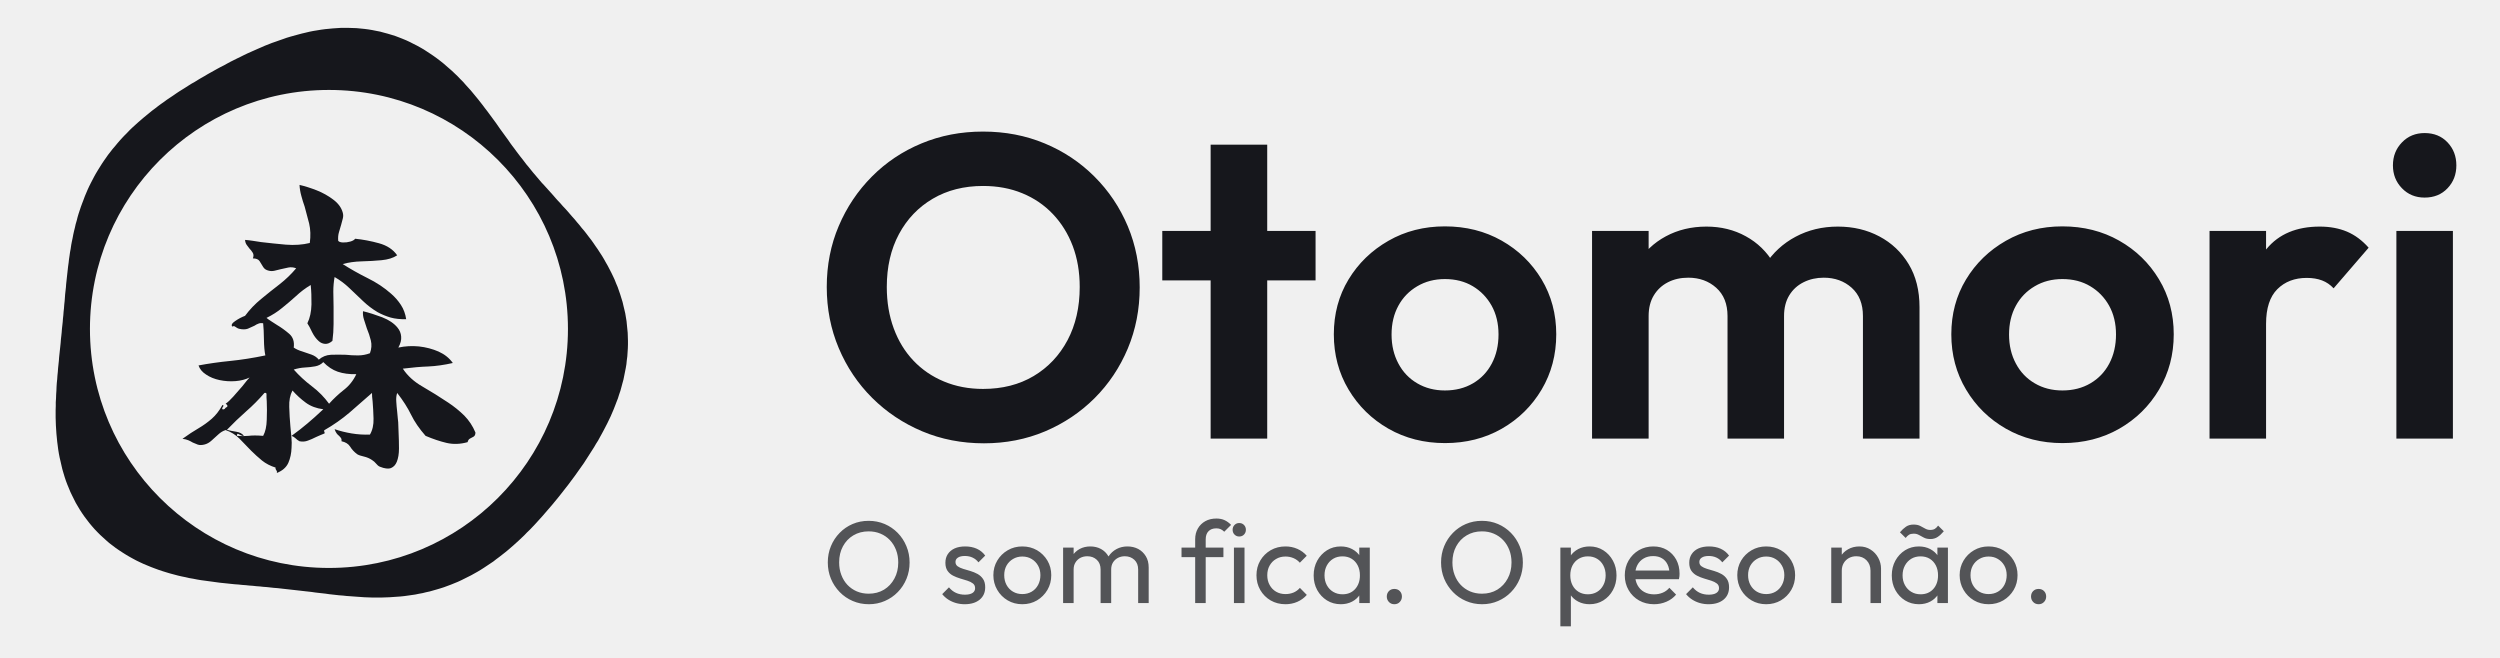
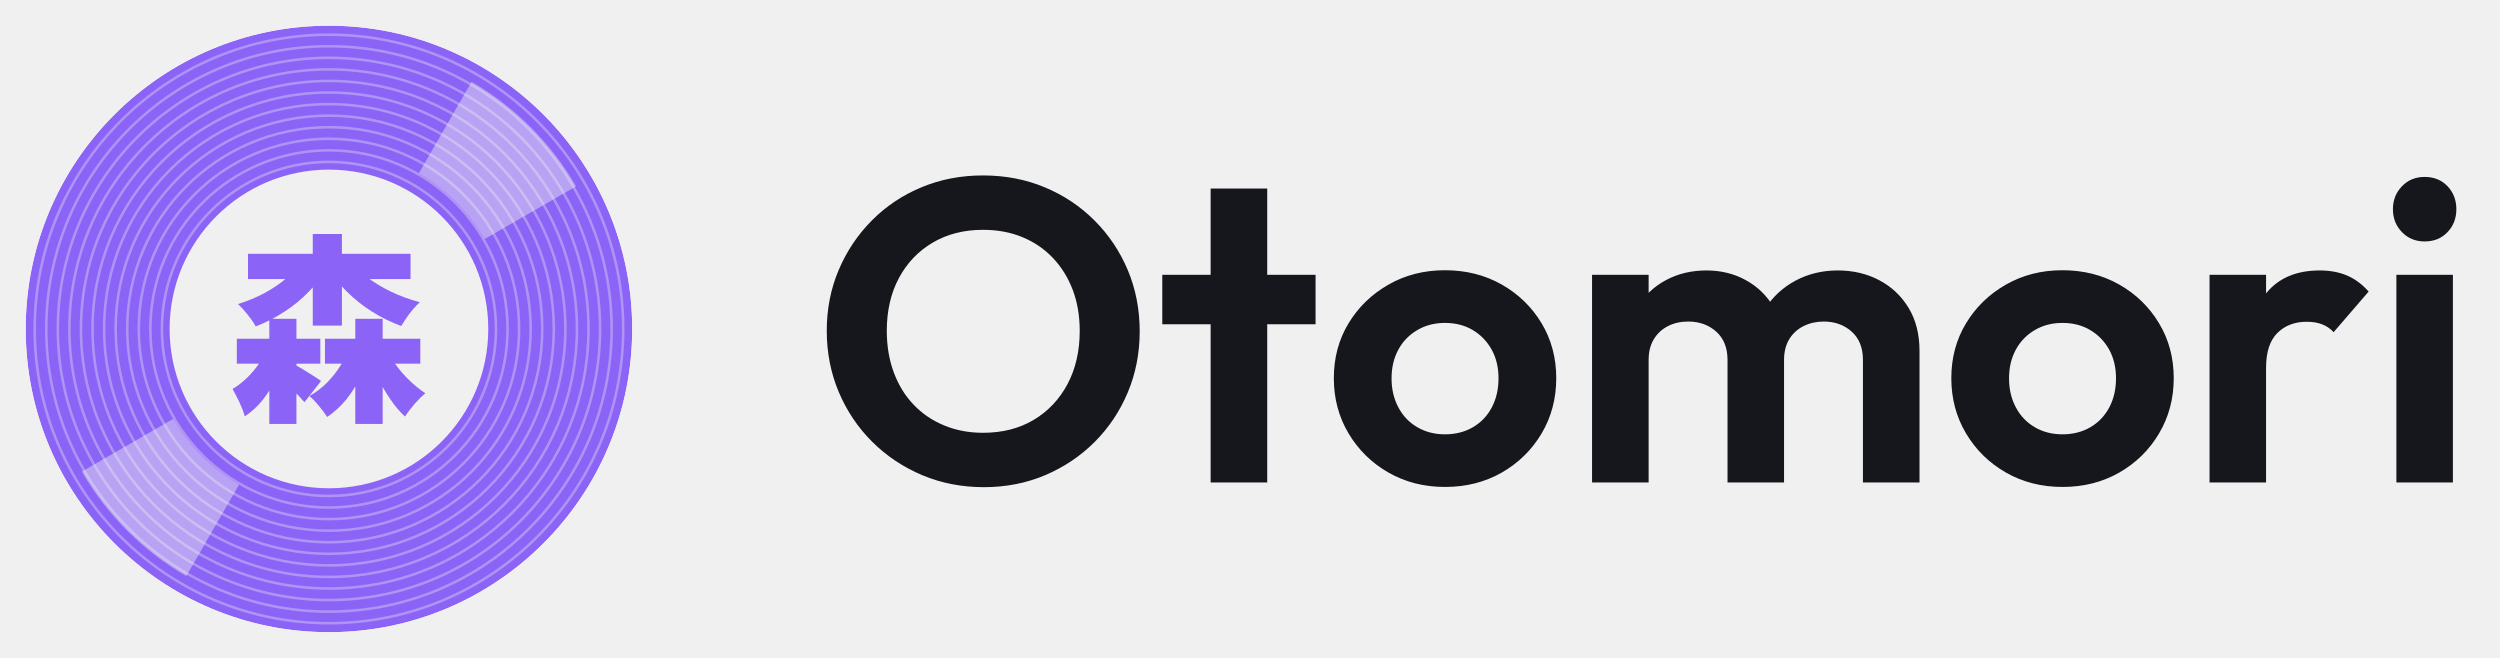
<svg xmlns="http://www.w3.org/2000/svg" viewBox="0 0 456 120" fill="#16171c">
-   <g transform="scale(0.234375)">
-     <path fill-rule="evenodd" d="M256.0 22.4 L259.1 22.1 L262.1 21.9 L265.2 21.7 L268.3 21.7 L271.4 21.7 L274.4 21.8 L277.5 21.9 L280.6 22.2 L283.6 22.5 L286.7 22.9 L289.7 23.4 L292.7 24.0 L295.8 24.6 L298.7 25.4 L301.7 26.2 L304.7 27.1 L307.6 28.0 L310.5 29.1 L313.3 30.2 L316.2 31.4 L319.0 32.7 L321.7 34.1 L324.5 35.5 L327.2 37.0 L329.8 38.5 L332.4 40.2 L335.0 41.9 L337.5 43.6 L340.0 45.4 L342.5 47.3 L344.9 49.2 L347.2 51.2 L349.5 53.2 L351.8 55.2 L354.0 57.3 L356.2 59.4 L358.3 61.6 L360.4 63.7 L362.4 66.0 L364.4 68.2 L366.4 70.4 L368.3 72.7 L370.2 75.0 L372.1 77.3 L373.9 79.6 L375.7 81.9 L377.4 84.2 L379.2 86.5 L380.9 88.8 L382.6 91.1 L384.2 93.3 L385.9 95.6 L387.5 97.9 L389.1 100.2 L390.7 102.4 L392.3 104.6 L393.9 106.8 L395.5 109.0 L397.0 111.2 L398.6 113.4 L400.2 115.5 L401.8 117.7 L403.4 119.8 L405.0 121.9 L406.6 123.9 L408.2 126.0 L409.8 128.1 L411.5 130.1 L413.1 132.1 L414.8 134.2 L416.5 136.2 L418.2 138.2 L419.9 140.2 L421.6 142.2 L423.4 144.1 L425.2 146.1 L427.0 148.1 L428.8 150.1 L430.6 152.1 L432.4 154.2 L434.2 156.2 L436.1 158.2 L437.9 160.3 L439.8 162.3 L441.7 164.4 L443.5 166.5 L445.4 168.7 L447.3 170.8 L449.1 173.0 L451.0 175.2 L452.8 177.5 L454.7 179.7 L456.5 182.0 L458.3 184.4 L460.1 186.7 L461.8 189.1 L463.5 191.6 L465.2 194.0 L466.8 196.5 L468.5 199.1 L470.0 201.6 L471.5 204.3 L473.0 206.9 L474.4 209.6 L475.8 212.3 L477.1 215.0 L478.4 217.8 L479.5 220.6 L480.7 223.4 L481.7 226.3 L482.7 229.2 L483.6 232.1 L484.5 235.0 L485.2 238.0 L485.9 240.9 L486.6 243.9 L487.1 246.9 L487.6 249.9 L487.9 253.0 L488.2 256.0 L488.5 259.0 L488.6 262.1 L488.7 265.1 L488.7 268.2 L488.6 271.2 L488.4 274.3 L488.2 277.3 L487.8 280.4 L487.5 283.4 L487.0 286.4 L486.4 289.4 L485.8 292.4 L485.2 295.4 L484.4 298.3 L483.6 301.3 L482.8 304.2 L481.8 307.1 L480.9 310.0 L479.8 312.8 L478.7 315.7 L477.6 318.5 L476.4 321.3 L475.2 324.1 L473.9 326.8 L472.6 329.5 L471.2 332.2 L469.8 334.9 L468.4 337.5 L466.9 340.2 L465.5 342.8 L463.9 345.3 L462.4 347.9 L460.8 350.4 L459.2 352.9 L457.6 355.4 L456.0 357.9 L454.4 360.4 L452.7 362.8 L451.0 365.2 L449.3 367.6 L447.6 370.0 L445.9 372.3 L444.1 374.7 L442.4 377.0 L440.6 379.3 L438.8 381.6 L437.0 383.9 L435.2 386.2 L433.4 388.4 L431.5 390.7 L429.7 392.9 L427.8 395.1 L425.9 397.3 L424.0 399.5 L422.1 401.7 L420.2 403.8 L418.2 406.0 L416.3 408.1 L414.3 410.2 L412.3 412.3 L410.2 414.3 L408.2 416.4 L406.1 418.4 L404.0 420.4 L401.9 422.3 L399.7 424.3 L397.5 426.2 L395.3 428.1 L393.1 429.9 L390.8 431.7 L388.5 433.5 L386.2 435.2 L383.9 437.0 L381.5 438.6 L379.1 440.2 L376.7 441.8 L374.2 443.4 L371.7 444.9 L369.2 446.3 L366.7 447.7 L364.1 449.0 L361.5 450.3 L358.9 451.6 L356.3 452.8 L353.6 453.9 L350.9 455.0 L348.2 456.0 L345.5 457.0 L342.7 457.9 L340.0 458.7 L337.2 459.5 L334.4 460.3 L331.6 460.9 L328.8 461.6 L326.0 462.1 L323.1 462.7 L320.3 463.1 L317.5 463.5 L314.6 463.9 L311.8 464.2 L308.9 464.4 L306.1 464.6 L303.2 464.8 L300.4 464.9 L297.6 465.0 L294.7 465.0 L291.9 465.0 L289.1 465.0 L286.3 464.9 L283.5 464.8 L280.7 464.6 L277.9 464.4 L275.1 464.2 L272.4 464.0 L269.6 463.8 L266.9 463.5 L264.1 463.3 L261.4 463.0 L258.7 462.7 L256.0 462.4 L253.3 462.0 L250.6 461.7 L247.9 461.4 L245.3 461.1 L242.6 460.7 L239.9 460.4 L237.2 460.1 L234.6 459.8 L231.9 459.5 L229.3 459.2 L226.6 458.9 L223.9 458.6 L221.2 458.3 L218.6 458.0 L215.9 457.7 L213.2 457.5 L210.5 457.2 L207.8 456.9 L205.0 456.7 L202.3 456.4 L199.5 456.2 L196.8 455.9 L194.0 455.7 L191.2 455.4 L188.4 455.2 L185.6 454.9 L182.7 454.7 L179.8 454.4 L177.0 454.1 L174.1 453.8 L171.2 453.5 L168.2 453.1 L165.3 452.7 L162.3 452.3 L159.4 451.9 L156.4 451.5 L153.4 451.0 L150.4 450.4 L147.4 449.9 L144.4 449.2 L141.4 448.6 L138.4 447.9 L135.4 447.1 L132.4 446.3 L129.4 445.4 L126.5 444.5 L123.5 443.5 L120.5 442.4 L117.6 441.3 L114.7 440.1 L111.8 438.9 L109.0 437.6 L106.1 436.2 L103.3 434.7 L100.6 433.2 L97.9 431.6 L95.2 429.9 L92.6 428.2 L90.0 426.4 L87.5 424.5 L85.0 422.6 L82.6 420.5 L80.3 418.4 L78.0 416.3 L75.8 414.1 L73.6 411.8 L71.5 409.4 L69.5 407.0 L67.6 404.5 L65.7 402.0 L63.9 399.4 L62.2 396.8 L60.6 394.1 L59.0 391.4 L57.6 388.6 L56.2 385.8 L54.8 382.9 L53.6 380.0 L52.4 377.1 L51.3 374.2 L50.3 371.2 L49.4 368.2 L48.5 365.1 L47.8 362.1 L47.1 359.0 L46.4 356.0 L45.8 352.9 L45.3 349.8 L44.9 346.7 L44.5 343.6 L44.2 340.5 L43.9 337.4 L43.7 334.3 L43.5 331.2 L43.4 328.2 L43.3 325.1 L43.3 322.0 L43.3 319.0 L43.4 316.0 L43.4 313.0 L43.6 310.0 L43.7 307.0 L43.9 304.0 L44.0 301.1 L44.2 298.1 L44.5 295.2 L44.7 292.3 L45.0 289.4 L45.2 286.6 L45.5 283.7 L45.8 280.9 L46.0 278.1 L46.3 275.3 L46.6 272.5 L46.9 269.7 L47.2 266.9 L47.4 264.2 L47.7 261.5 L48.0 258.7 L48.2 256.0 L48.5 253.3 L48.8 250.6 L49.0 247.9 L49.3 245.2 L49.5 242.5 L49.8 239.8 L50.0 237.1 L50.3 234.4 L50.5 231.7 L50.7 229.0 L51.0 226.3 L51.3 223.6 L51.5 220.9 L51.8 218.2 L52.1 215.4 L52.4 212.7 L52.7 210.0 L53.0 207.3 L53.4 204.5 L53.7 201.8 L54.1 199.1 L54.5 196.3 L55.0 193.6 L55.4 190.8 L55.9 188.1 L56.5 185.3 L57.0 182.6 L57.6 179.9 L58.3 177.1 L58.9 174.4 L59.7 171.7 L60.4 168.9 L61.2 166.2 L62.1 163.5 L63.0 160.8 L64.0 158.1 L65.0 155.5 L66.0 152.8 L67.1 150.2 L68.2 147.6 L69.4 145.0 L70.7 142.4 L72.0 139.9 L73.3 137.4 L74.7 134.9 L76.2 132.4 L77.7 130.0 L79.2 127.6 L80.8 125.2 L82.5 122.8 L84.1 120.5 L85.9 118.2 L87.6 116.0 L89.5 113.8 L91.3 111.6 L93.2 109.4 L95.1 107.3 L97.1 105.2 L99.1 103.2 L101.1 101.1 L103.2 99.1 L105.3 97.2 L107.4 95.3 L109.6 93.4 L111.8 91.5 L114.0 89.7 L116.2 87.9 L118.4 86.1 L120.7 84.4 L123.0 82.6 L125.3 80.9 L127.6 79.3 L129.9 77.6 L132.3 76.0 L134.7 74.4 L137.0 72.8 L139.4 71.2 L141.8 69.7 L144.2 68.2 L146.7 66.6 L149.1 65.1 L151.6 63.7 L154.0 62.2 L156.5 60.7 L159.0 59.3 L161.5 57.8 L164.0 56.4 L166.5 55.0 L169.0 53.6 L171.6 52.2 L174.2 50.9 L176.7 49.5 L179.3 48.1 L181.9 46.8 L184.5 45.5 L187.2 44.2 L189.8 42.9 L192.5 41.6 L195.2 40.4 L197.9 39.2 L200.6 38.0 L203.4 36.8 L206.1 35.6 L208.9 34.5 L211.7 33.4 L214.6 32.4 L217.4 31.4 L220.3 30.4 L223.1 29.4 L226.1 28.5 L229.0 27.7 L231.9 26.9 L234.9 26.1 L237.9 25.4 L240.8 24.7 L243.8 24.1 L246.9 23.6 L249.9 23.1 L252.9 22.7 L256.0 22.4 Z M442 256 A186 186 0 1 0 70 256 A186 186 0 1 0 442 256 Z" />
-     <path fill-rule="evenodd" d="M370.0 336.6Q370.0 338.9 368.6 339.8Q367.2 340.6 365.8 341.3Q364.4 342.0 363.9 344.1Q355.4 346.5 347.6 344.7Q339.9 342.9 331.2 339.2Q323.9 330.9 319.9 322.7Q315.9 314.5 309.1 305.8Q308.1 308.8 308.4 312.5Q308.6 316.1 309.1 320.4Q309.3 322.9 309.6 325.8Q310.0 328.6 310.0 331.4Q310.0 332.8 310.1 334.1Q310.2 335.4 310.2 336.8Q310.5 342.9 310.5 349.1Q310.5 355.2 308.8 359.4Q307.4 362.9 304.4 364.2Q301.3 365.5 295.6 363.2Q294.0 362.5 292.7 360.8Q291.4 359.2 289.5 358.0Q286.7 356.1 283.2 355.3Q279.6 354.5 278.0 353.5Q274.5 350.9 272.5 347.6Q270.5 344.4 265.8 343.4Q266.0 341.8 265.3 340.8Q264.6 339.9 263.9 339.2Q262.9 338.5 262.0 337.3Q261.1 336.1 260.4 334.0Q266.5 336.1 273.6 337.3Q280.8 338.5 287.9 338.2Q290.9 333.1 290.7 325.8Q290.5 318.5 290.0 312.6Q289.8 310.5 289.6 308.7Q289.5 306.9 289.5 305.8Q280.8 313.5 272.0 321.1Q263.2 328.6 252.6 334.7Q251.9 335.2 252.4 335.9Q252.8 336.8 252.6 337.3Q250.7 338.0 249.2 338.7Q247.6 339.4 246.0 340.1Q242.7 341.8 239.6 342.9Q236.6 344.1 233.1 343.4Q231.4 342.5 230.1 341.2Q228.8 339.9 226.9 339.2Q233.8 334.2 239.2 329.6Q244.6 325.1 251.6 318.5Q243.6 317.5 238.0 313.4Q232.4 309.3 227.6 303.9Q224.8 309.3 225.1 316.7Q225.3 324.1 226.0 331.9Q226.5 336.1 226.8 340.4Q227.2 344.6 226.9 348.4Q226.7 354.9 224.4 360.2Q222.0 365.5 215.4 368.1Q215.9 366.9 214.9 365.8Q214.2 364.8 214.5 363.9Q208.4 362.0 203.9 358.4Q199.4 354.7 195.4 350.7Q190.9 346.0 186.4 341.4Q181.8 336.8 175.6 334.7Q172.6 335.6 169.9 338.1Q167.2 340.6 164.6 342.9Q162.0 345.3 158.9 346.0Q155.9 346.7 153.9 346.0Q151.9 345.3 150.0 344.4Q148.4 343.4 146.5 342.6Q144.6 341.8 142.0 341.5Q148.8 336.6 154.5 333.3Q160.1 330.0 164.8 325.9Q169.5 321.8 173.1 315.2Q174.5 315.4 173.5 316.6Q172.6 317.8 173.1 318.5Q174.5 318.9 175.2 317.8Q175.9 316.8 176.6 316.8Q177.8 315.6 175.6 314.2Q178.2 312.4 181.5 308.7Q184.8 305.1 188.6 300.6Q190.0 298.7 192.1 296.2Q194.2 293.8 194.2 293.8Q189.5 296.1 183.3 296.6Q177.1 297.1 170.9 295.8Q164.8 294.5 160.4 291.5Q155.9 288.6 154.5 284.4Q166.2 282.2 179.2 280.9Q192.1 279.6 206.5 276.6Q205.5 271.9 205.4 264.1Q205.3 256.4 204.8 251.6Q202.9 251.2 201.3 251.8Q199.6 252.4 198.0 253.5Q195.6 254.7 192.9 255.8Q190.2 256.8 186.2 255.9Q185.1 255.6 184.5 255.2Q183.9 254.7 183.4 254.5Q182.0 253.3 180.8 254.2Q179.2 252.4 183.1 249.8Q186.9 247.2 190.7 245.8Q196.1 238.5 203.2 232.7Q210.2 226.9 217.5 221.3Q224.8 215.6 230.5 208.8Q227.4 207.6 224.4 208.2Q221.3 208.8 218.5 209.5Q215.9 210.2 213.6 210.7Q211.4 211.2 209.3 210.7Q206.0 210.0 204.7 207.6Q203.4 205.3 202.0 203.2Q200.6 201.1 196.8 201.1Q197.8 198.5 196.7 196.7Q195.6 194.9 194.2 193.5Q193.1 192.1 192.0 190.6Q190.9 189.1 190.7 186.7Q193.5 186.9 196.7 187.4Q199.9 187.9 203.2 188.4Q212.4 189.5 222.5 190.4Q232.6 191.2 241.1 189.1Q242.2 180.8 240.6 174.0Q238.9 167.2 237.1 160.8Q235.6 156.6 234.5 152.4Q233.3 148.1 233.1 143.9Q239.2 145.3 246.4 148.1Q253.5 150.9 259.3 155.3Q265.1 159.6 266.7 165.3Q267.4 167.6 266.8 170.0Q266.2 172.4 265.5 174.9Q264.6 177.8 263.8 180.7Q262.9 183.6 263.2 187.4Q264.1 188.6 266.9 188.7Q269.8 188.8 272.6 188.0Q275.4 187.2 276.4 185.8Q285.5 186.7 294.9 189.3Q304.4 191.9 309.1 198.7Q304.4 201.8 296.9 202.5Q289.5 203.2 281.5 203.4Q273.5 203.6 266.7 205.5Q275.6 211.2 286.0 216.4Q296.4 221.5 304.4 228.6Q308.8 232.4 312.0 237.3Q315.2 242.2 316.1 248.4Q309.3 248.6 303.9 247.1Q298.5 245.5 293.8 242.9Q287.6 239.2 282.4 234.2Q277.1 229.3 271.9 224.2Q266.7 219.2 260.4 215.6Q259.4 221.1 259.4 226.9Q259.4 232.8 259.6 238.9Q259.6 245.5 259.6 252.1Q259.6 258.7 258.7 265.3Q255.6 267.9 252.9 267.6Q250.2 267.4 248.1 265.5Q245.1 262.9 242.9 258.5Q240.8 254.0 239.2 251.6Q242.2 245.5 242.4 236.9Q242.5 228.4 241.8 221.8Q235.6 225.5 230.4 230.4Q225.1 235.2 219.6 239.6Q214.2 244.1 207.4 247.4Q209.1 248.8 211.2 250.1Q213.3 251.4 215.4 252.8Q220.6 255.9 225.1 259.8Q229.5 263.6 228.6 270.5Q231.4 272.4 235.2 273.5Q238.9 274.7 242.5 276.0Q246.0 277.3 248.1 279.9Q252.1 276.4 257.5 276.1Q262.9 275.9 269.1 276.1Q273.8 276.6 278.6 276.6Q283.4 276.6 287.9 274.9Q289.8 269.8 288.6 264.9Q287.4 260.1 285.5 255.6Q284.4 252.1 283.3 248.8Q282.2 245.5 282.5 242.2Q289.5 243.9 297.4 246.9Q305.3 250.0 309.3 254.9Q311.9 258.0 312.2 261.9Q312.6 265.8 310.0 270.5Q317.8 268.8 326.0 269.6Q334.2 270.5 341.3 273.6Q348.4 276.8 352.4 282.5Q342.2 284.8 333.4 285.2Q324.6 285.5 313.5 286.9Q318.9 295.2 328.9 300.9Q338.9 306.7 348.8 313.3Q355.6 317.8 361.3 323.4Q366.9 329.1 370.0 336.6ZM277.3 291.2Q269.1 291.4 262.9 289.3Q256.8 287.2 251.6 281.8Q249.1 284.4 245.3 285.1Q241.5 285.8 237.3 286.0Q233.1 286.2 228.6 287.6Q234.9 294.7 242.7 300.6Q250.5 306.5 256.1 314.2Q261.3 308.4 267.5 303.5Q273.8 298.7 277.3 291.2ZM207.4 306.5Q207.2 305.5 205.8 305.8Q199.2 313.5 191.5 320.2Q183.9 326.9 176.6 334.5Q179.9 335.4 183.9 336.0Q187.9 336.6 189.8 339.2Q189.1 339.4 188.4 339.1Q187.6 338.7 186.9 338.5Q185.8 337.8 185.1 337.6Q184.4 337.5 184.4 339.2Q186.7 339.4 188.8 339.4Q190.9 339.4 193.3 339.2Q195.6 338.9 198.4 338.9Q201.1 338.9 204.8 339.2Q207.4 334.5 207.6 326.6Q207.9 318.7 207.6 312.4Q207.4 310.7 207.4 309.2Q207.4 307.6 207.4 306.5Z" />
+   <g transform="scale(0.234375)" fill="#8b63f6">
+     <mask id="otomori-vinil-e" maskUnits="userSpaceOnUse" x="0" y="0" width="512" height="512">
+       <circle cx="256" cy="256" r="236" fill="#fff" />
+       <circle cx="256" cy="256" r="124" fill="#000" />
+       <g fill="none" stroke="#000" stroke-width="2" stroke-opacity=".35">
+         <circle cx="256" cy="256" r="130" />
+         <circle cx="256" cy="256" r="139" />
+         <circle cx="256" cy="256" r="148" />
+         <circle cx="256" cy="256" r="157" />
+         <circle cx="256" cy="256" r="166" />
+         <circle cx="256" cy="256" r="175" />
+         <circle cx="256" cy="256" r="184" />
+         <circle cx="256" cy="256" r="193" />
+         <circle cx="256" cy="256" r="202" />
+         <circle cx="256" cy="256" r="211" />
+         <circle cx="256" cy="256" r="220" />
+         <circle cx="256" cy="256" r="229" />
+       </g>
+       <path fill="#000" fill-opacity=".45" d="M367.0 63.7 A222 222 0 0 1 448.3 145.0 L377.2 186.0 A140 140 0 0 0 326.0 134.8 Z M145.0 448.3 A222 222 0 0 1 63.7 367.0 L134.8 326.0 A140 140 0 0 0 186.0 377.2 Z" />
+     </mask>
+     <circle cx="256" cy="256" r="236" mask="url(#otomori-vinil-e)" />
+     <path d="M193.0 197.5H319.5V217.2H193.0ZM184.3 263.6H249.3V283.0H184.3ZM252.9 263.6H327.1V283.0H252.9ZM243.4 182.1H266.1V253.4H243.4ZM209.6 248.1H230.7V329.9H209.6ZM276.5 248.1H297.8V329.9H276.5ZM236.6 201.2 255.1 208.0Q248.9 218.3 240.3 227.0Q231.8 235.8 221.3 242.6Q210.8 249.5 199.0 254.0Q196.8 249.9 192.7 244.8Q188.6 239.7 185.2 236.6Q196.1 233.3 206.0 228.0Q215.9 222.6 223.9 215.7Q231.8 208.8 236.6 201.2ZM270.6 201.2Q276.2 208.6 284.9 215.2Q293.6 221.8 304.3 227.0Q315.0 232.1 326.7 235.2Q324.3 237.4 321.5 240.6Q318.7 243.9 316.3 247.4Q313.9 250.9 312.2 253.7Q300.3 249.3 289.5 242.5Q278.7 235.7 269.7 226.7Q260.7 217.8 254.0 207.6ZM273.1 267.6 289.2 272.0Q285.8 282.9 280.8 292.9Q275.9 302.9 269.4 311.0Q262.8 319.0 254.6 324.5Q252.3 320.8 248.2 315.9Q244.2 311.0 240.8 308.2Q248.2 304.1 254.5 297.8Q260.8 291.4 265.5 283.7Q270.3 276.0 273.1 267.6ZM299.6 270.1Q303.0 277.0 307.9 283.7Q312.8 290.5 318.8 296.2Q324.8 302.0 331.0 306.0Q327.3 309.1 322.6 314.4Q318.0 319.7 315.2 324.2Q309.1 318.6 303.7 310.6Q298.2 302.6 293.7 293.3Q289.2 284.0 286.1 274.5ZM209.0 269.4 223.7 274.9Q220.1 284.7 215.3 294.1Q210.5 303.5 204.4 311.3Q198.2 319.0 190.5 324.0Q189.2 319.2 186.4 313.2Q183.5 307.2 181.0 302.7Q187.2 299.0 192.6 293.7Q197.9 288.5 202.1 282.2Q206.3 275.9 209.0 269.4ZM227.9 282.9Q229.6 283.8 232.8 285.7Q236.0 287.5 239.4 289.7Q242.8 291.9 245.8 293.7Q248.7 295.6 249.9 296.5L236.9 313.0Q235.0 310.8 232.4 308.0Q229.8 305.2 226.8 302.3Q223.9 299.3 221.1 296.7Q218.3 294.0 216.1 292.2Z" />
  </g>
-   <path d="M179.47 80.86Q173.41 80.86 168.21 78.67Q163.00 76.47 159.09 72.58Q155.18 68.69 152.99 63.50Q150.80 58.31 150.80 52.35Q150.80 46.37 152.98 41.24Q155.16 36.10 159.03 32.21Q162.90 28.31 168.08 26.16Q173.25 24.00 179.31 24.00Q185.37 24.00 190.55 26.16Q195.73 28.31 199.63 32.21Q203.53 36.10 205.71 41.27Q207.88 46.45 207.88 52.43Q207.88 58.39 205.71 63.57Q203.53 68.75 199.66 72.62Q195.78 76.49 190.62 78.68Q185.45 80.86 179.47 80.86ZM179.31 70.94Q184.59 70.94 188.54 68.59Q192.49 66.24 194.72 62.05Q196.94 57.86 196.94 52.35Q196.94 48.25 195.67 44.88Q194.39 41.51 192.04 39.04Q189.69 36.57 186.47 35.25Q183.25 33.92 179.31 33.92Q174.10 33.92 170.15 36.24Q166.20 38.55 163.97 42.70Q161.75 46.84 161.75 52.35Q161.75 56.47 163.02 59.91Q164.29 63.35 166.62 65.79Q168.94 68.24 172.19 69.59Q175.43 70.94 179.31 70.94ZM220.82 80.00V26.39H231.14V80.00ZM212.00 51.14V42.12H239.96V51.14ZM263.57 80.82Q257.86 80.82 253.26 78.20Q248.67 75.57 245.98 71.06Q243.29 66.55 243.29 60.98Q243.29 55.41 245.97 50.98Q248.65 46.55 253.25 43.92Q257.84 41.29 263.55 41.29Q269.31 41.29 273.90 43.89Q278.49 46.49 281.18 50.95Q283.86 55.41 283.86 60.98Q283.86 66.55 281.19 71.06Q278.51 75.57 273.92 78.20Q269.33 80.82 263.57 80.82ZM263.55 71.22Q266.45 71.22 268.67 69.92Q270.88 68.63 272.11 66.30Q273.33 63.98 273.33 61.00Q273.33 58.02 272.07 55.75Q270.80 53.49 268.63 52.20Q266.45 50.90 263.55 50.90Q260.73 50.90 258.51 52.21Q256.29 53.51 255.06 55.77Q253.82 58.04 253.82 61.02Q253.82 63.98 255.06 66.30Q256.29 68.63 258.51 69.92Q260.73 71.22 263.55 71.22ZM290.39 80.00V42.12H300.71V80.00ZM315.10 80.00V57.65Q315.10 54.33 313.04 52.49Q310.98 50.65 307.94 50.65Q305.86 50.65 304.24 51.48Q302.61 52.31 301.66 53.87Q300.71 55.43 300.71 57.65L296.69 55.69Q296.69 51.27 298.62 48.08Q300.55 44.88 303.84 43.11Q307.14 41.33 311.25 41.33Q315.24 41.33 318.44 43.10Q321.65 44.86 323.53 48.05Q325.41 51.24 325.41 55.67V80.00ZM339.80 80.00V57.65Q339.80 54.33 337.75 52.49Q335.69 50.65 332.65 50.65Q330.63 50.65 328.97 51.48Q327.31 52.31 326.36 53.87Q325.41 55.43 325.41 57.65L319.51 56.25Q319.80 51.67 321.93 48.34Q324.06 45.02 327.52 43.18Q330.98 41.33 335.22 41.33Q339.43 41.33 342.79 43.12Q346.16 44.90 348.14 48.18Q350.12 51.45 350.12 56.04V80.00ZM376.20 80.82Q370.49 80.82 365.89 78.20Q361.29 75.57 358.61 71.06Q355.92 66.55 355.92 60.98Q355.92 55.41 358.60 50.98Q361.27 46.55 365.87 43.92Q370.47 41.29 376.18 41.29Q381.94 41.29 386.53 43.89Q391.12 46.49 393.80 50.95Q396.49 55.41 396.49 60.98Q396.49 66.55 393.81 71.06Q391.14 75.57 386.55 78.20Q381.96 80.82 376.20 80.82ZM376.18 71.22Q379.08 71.22 381.29 69.92Q383.51 68.63 384.74 66.30Q385.96 63.98 385.96 61.00Q385.96 58.02 384.70 55.75Q383.43 53.49 381.25 52.20Q379.08 50.90 376.18 50.90Q373.35 50.90 371.14 52.21Q368.92 53.51 367.69 55.77Q366.45 58.04 366.45 61.02Q366.45 63.98 367.69 66.30Q368.92 68.63 371.14 69.92Q373.35 71.22 376.18 71.22ZM403.02 80.00V42.12H413.33V80.00ZM413.33 59.08 409.31 56.37Q410.06 49.45 413.43 45.39Q416.80 41.33 423.12 41.33Q425.90 41.33 428.09 42.25Q430.27 43.18 432.04 45.18L425.65 52.59Q424.75 51.61 423.54 51.15Q422.33 50.69 420.75 50.69Q417.45 50.69 415.39 52.74Q413.33 54.79 413.33 59.08ZM437.10 80.00V42.12H447.41V80.00ZM442.25 36.04Q439.76 36.04 438.12 34.34Q436.47 32.65 436.47 30.16Q436.47 27.67 438.12 25.97Q439.76 24.27 442.25 24.27Q444.82 24.27 446.43 25.97Q448.04 27.67 448.04 30.16Q448.04 32.65 446.43 34.34Q444.82 36.04 442.25 36.04Z" />
-   <path d="M158.48 110.21Q156.90 110.21 155.54 109.62Q154.18 109.04 153.16 107.99Q152.14 106.94 151.56 105.56Q150.99 104.17 150.99 102.59Q150.99 100.99 151.56 99.62Q152.13 98.24 153.15 97.20Q154.16 96.16 155.51 95.58Q156.86 95.00 158.44 95.00Q160.01 95.00 161.37 95.58Q162.72 96.16 163.74 97.20Q164.76 98.24 165.33 99.63Q165.91 101.01 165.91 102.61Q165.91 104.19 165.34 105.58Q164.77 106.96 163.75 108.00Q162.74 109.04 161.39 109.62Q160.04 110.21 158.48 110.21ZM158.44 108.29Q160.02 108.29 161.24 107.56Q162.45 106.82 163.14 105.53Q163.84 104.25 163.84 102.59Q163.84 101.35 163.44 100.32Q163.04 99.28 162.32 98.52Q161.59 97.75 160.61 97.34Q159.63 96.92 158.44 96.92Q156.87 96.92 155.65 97.65Q154.44 98.37 153.75 99.65Q153.06 100.92 153.06 102.59Q153.06 103.82 153.46 104.87Q153.86 105.93 154.57 106.68Q155.29 107.44 156.28 107.87Q157.27 108.29 158.44 108.29ZM175.96 110.21Q175.13 110.21 174.36 109.99Q173.60 109.77 172.96 109.36Q172.33 108.95 171.86 108.37L173.09 107.13Q173.65 107.81 174.37 108.14Q175.10 108.47 176.00 108.47Q176.89 108.47 177.38 108.16Q177.86 107.85 177.86 107.29Q177.86 106.73 177.47 106.43Q177.08 106.12 176.46 105.92Q175.84 105.72 175.15 105.52Q174.47 105.32 173.84 105.00Q173.22 104.68 172.83 104.12Q172.44 103.56 172.44 102.65Q172.44 101.73 172.88 101.07Q173.32 100.40 174.13 100.03Q174.93 99.67 176.05 99.67Q177.24 99.67 178.17 100.09Q179.10 100.51 179.70 101.34L178.47 102.57Q178.03 102.00 177.41 101.71Q176.78 101.41 175.99 101.41Q175.16 101.41 174.72 101.71Q174.28 102.00 174.28 102.50Q174.28 103.01 174.67 103.29Q175.06 103.57 175.68 103.76Q176.30 103.94 176.99 104.15Q177.68 104.35 178.30 104.69Q178.92 105.03 179.31 105.61Q179.70 106.18 179.70 107.12Q179.70 108.55 178.69 109.38Q177.68 110.21 175.96 110.21ZM186.47 110.21Q184.99 110.21 183.80 109.51Q182.60 108.80 181.90 107.60Q181.19 106.39 181.19 104.91Q181.19 103.44 181.90 102.25Q182.60 101.07 183.80 100.37Q184.99 99.67 186.47 99.67Q187.95 99.67 189.15 100.36Q190.34 101.06 191.05 102.25Q191.75 103.44 191.75 104.91Q191.75 106.40 191.05 107.60Q190.34 108.80 189.15 109.51Q187.95 110.21 186.47 110.21ZM186.47 108.36Q187.43 108.36 188.18 107.92Q188.93 107.48 189.35 106.69Q189.77 105.90 189.77 104.91Q189.77 103.92 189.34 103.16Q188.91 102.40 188.17 101.96Q187.43 101.51 186.47 101.51Q185.52 101.51 184.77 101.96Q184.02 102.40 183.59 103.16Q183.17 103.92 183.17 104.91Q183.17 105.91 183.59 106.69Q184.02 107.48 184.77 107.92Q185.52 108.36 186.47 108.36ZM193.91 110.00V99.88H195.83V110.00ZM200.75 110.00V103.88Q200.75 102.76 200.06 102.11Q199.37 101.46 198.33 101.46Q197.63 101.46 197.06 101.75Q196.50 102.05 196.17 102.59Q195.83 103.12 195.83 103.87L195.03 103.49Q195.03 102.32 195.54 101.47Q196.05 100.62 196.92 100.14Q197.79 99.67 198.87 99.67Q199.95 99.67 200.81 100.13Q201.67 100.60 202.17 101.46Q202.68 102.31 202.68 103.49V110.00ZM207.60 110.00V103.88Q207.60 102.76 206.91 102.11Q206.21 101.46 205.17 101.46Q204.49 101.46 203.92 101.75Q203.35 102.05 203.01 102.59Q202.68 103.12 202.68 103.87L201.57 103.49Q201.65 102.32 202.21 101.47Q202.77 100.62 203.67 100.14Q204.56 99.67 205.64 99.67Q206.73 99.67 207.61 100.13Q208.48 100.60 209.00 101.46Q209.52 102.31 209.52 103.50V110.00ZM218.00 110.00V98.36Q218.00 97.25 218.49 96.40Q218.98 95.55 219.85 95.06Q220.72 94.58 221.86 94.58Q222.73 94.58 223.37 94.88Q224.01 95.18 224.55 95.74L223.30 96.99Q223.01 96.69 222.67 96.53Q222.33 96.37 221.85 96.37Q220.93 96.37 220.43 96.90Q219.92 97.42 219.92 98.37V110.00ZM215.51 101.62V99.88H223.15V101.62ZM225.07 110.00V99.88H227.00V110.00ZM226.03 97.86Q225.52 97.86 225.17 97.50Q224.83 97.15 224.83 96.63Q224.83 96.11 225.17 95.76Q225.52 95.40 226.03 95.40Q226.57 95.40 226.91 95.76Q227.25 96.11 227.25 96.63Q227.25 97.15 226.91 97.50Q226.57 97.86 226.03 97.86ZM234.47 110.21Q232.97 110.21 231.77 109.52Q230.57 108.82 229.87 107.61Q229.18 106.41 229.18 104.93Q229.18 103.44 229.87 102.25Q230.57 101.06 231.77 100.36Q232.97 99.67 234.47 99.67Q235.63 99.67 236.63 100.11Q237.64 100.55 238.35 101.37L237.09 102.64Q236.61 102.09 235.93 101.80Q235.26 101.51 234.47 101.51Q233.50 101.51 232.75 101.96Q232.00 102.40 231.58 103.16Q231.15 103.92 231.15 104.93Q231.15 105.93 231.58 106.70Q232.00 107.48 232.75 107.92Q233.50 108.36 234.47 108.36Q235.26 108.36 235.94 108.08Q236.62 107.79 237.10 107.23L238.36 108.51Q237.65 109.33 236.64 109.77Q235.63 110.21 234.47 110.21ZM244.56 110.21Q243.16 110.21 242.04 109.52Q240.92 108.82 240.26 107.63Q239.61 106.44 239.61 104.96Q239.61 103.46 240.26 102.27Q240.92 101.08 242.04 100.37Q243.16 99.67 244.55 99.67Q245.72 99.67 246.62 100.15Q247.53 100.62 248.08 101.47Q248.63 102.32 248.69 103.42V106.46Q248.62 107.56 248.08 108.40Q247.54 109.25 246.63 109.73Q245.72 110.21 244.56 110.21ZM244.87 108.40Q246.31 108.40 247.18 107.44Q248.05 106.47 248.05 104.94Q248.05 103.92 247.65 103.14Q247.25 102.36 246.54 101.92Q245.82 101.48 244.86 101.48Q243.90 101.48 243.17 101.92Q242.43 102.37 242.01 103.15Q241.59 103.93 241.59 104.94Q241.59 105.95 242.01 106.73Q242.43 107.51 243.17 107.95Q243.92 108.40 244.87 108.40ZM247.93 110.00V107.28L248.28 104.81L247.93 102.36V99.88H249.85V110.00ZM254.33 110.21Q253.73 110.21 253.34 109.80Q252.95 109.39 252.95 108.81Q252.95 108.21 253.34 107.81Q253.73 107.42 254.33 107.42Q254.94 107.42 255.32 107.81Q255.71 108.21 255.71 108.81Q255.71 109.39 255.32 109.80Q254.94 110.21 254.33 110.21ZM270.34 110.21Q268.76 110.21 267.40 109.62Q266.04 109.04 265.02 107.99Q264.00 106.94 263.42 105.56Q262.85 104.17 262.85 102.59Q262.85 100.99 263.42 99.62Q263.99 98.24 265.01 97.20Q266.02 96.16 267.37 95.58Q268.72 95.00 270.30 95.00Q271.88 95.00 273.23 95.58Q274.58 96.16 275.60 97.20Q276.62 98.24 277.19 99.63Q277.77 101.01 277.77 102.61Q277.77 104.19 277.20 105.58Q276.63 106.96 275.61 108.00Q274.60 109.04 273.25 109.62Q271.90 110.21 270.34 110.21ZM270.30 108.29Q271.89 108.29 273.10 107.56Q274.31 106.82 275.00 105.53Q275.70 104.25 275.70 102.59Q275.70 101.35 275.30 100.32Q274.90 99.28 274.18 98.52Q273.45 97.75 272.47 97.34Q271.49 96.92 270.30 96.92Q268.73 96.92 267.52 97.65Q266.30 98.37 265.61 99.65Q264.92 100.92 264.92 102.59Q264.92 103.82 265.32 104.87Q265.72 105.93 266.43 106.68Q267.15 107.44 268.14 107.87Q269.13 108.29 270.30 108.29ZM289.94 110.21Q288.78 110.21 287.86 109.73Q286.94 109.25 286.39 108.40Q285.84 107.55 285.77 106.46V103.42Q285.84 102.31 286.40 101.47Q286.97 100.62 287.89 100.14Q288.81 99.67 289.94 99.67Q291.33 99.67 292.44 100.37Q293.55 101.07 294.20 102.27Q294.85 103.46 294.85 104.96Q294.85 106.44 294.20 107.63Q293.56 108.82 292.44 109.52Q291.33 110.21 289.94 110.21ZM284.61 114.24V99.88H286.53V102.54L286.18 105.00L286.53 107.46V114.24ZM289.62 108.40Q290.58 108.40 291.31 107.96Q292.04 107.52 292.45 106.73Q292.87 105.95 292.87 104.94Q292.87 103.92 292.45 103.14Q292.04 102.36 291.31 101.92Q290.58 101.48 289.63 101.48Q288.69 101.48 287.96 101.92Q287.23 102.36 286.82 103.14Q286.42 103.92 286.42 104.94Q286.42 105.96 286.82 106.74Q287.22 107.52 287.95 107.96Q288.68 108.40 289.62 108.40ZM301.70 110.21Q300.18 110.21 298.97 109.53Q297.76 108.84 297.06 107.64Q296.36 106.44 296.36 104.93Q296.36 103.44 297.05 102.25Q297.74 101.06 298.92 100.36Q300.11 99.67 301.57 99.67Q302.97 99.67 304.05 100.31Q305.12 100.95 305.74 102.07Q306.35 103.20 306.35 104.64Q306.35 104.85 306.33 105.10Q306.30 105.34 306.24 105.65H297.70V104.06H305.23L304.52 104.67Q304.51 103.66 304.15 102.94Q303.80 102.22 303.14 101.83Q302.48 101.43 301.53 101.43Q300.54 101.43 299.81 101.86Q299.07 102.29 298.66 103.06Q298.25 103.83 298.25 104.88Q298.25 105.94 298.68 106.73Q299.11 107.53 299.89 107.97Q300.68 108.41 301.70 108.41Q302.55 108.41 303.27 108.11Q303.99 107.81 304.49 107.21L305.72 108.46Q305.00 109.31 303.94 109.76Q302.89 110.21 301.70 110.21ZM311.64 110.21Q310.81 110.21 310.04 109.99Q309.28 109.77 308.65 109.36Q308.01 108.95 307.54 108.37L308.77 107.13Q309.33 107.81 310.05 108.14Q310.78 108.47 311.68 108.47Q312.58 108.47 313.06 108.16Q313.55 107.85 313.55 107.29Q313.55 106.73 313.15 106.43Q312.76 106.12 312.14 105.92Q311.52 105.72 310.83 105.52Q310.15 105.32 309.53 105.00Q308.91 104.68 308.51 104.12Q308.12 103.56 308.12 102.65Q308.12 101.73 308.56 101.07Q309.00 100.40 309.81 100.03Q310.62 99.67 311.73 99.67Q312.92 99.67 313.85 100.09Q314.78 100.51 315.38 101.34L314.15 102.57Q313.71 102.00 313.09 101.71Q312.46 101.41 311.67 101.41Q310.85 101.41 310.40 101.71Q309.96 102.00 309.96 102.50Q309.96 103.01 310.35 103.29Q310.74 103.57 311.36 103.76Q311.99 103.94 312.67 104.15Q313.36 104.35 313.98 104.69Q314.60 105.03 314.99 105.61Q315.38 106.18 315.38 107.12Q315.38 108.55 314.37 109.38Q313.36 110.21 311.64 110.21ZM322.15 110.21Q320.67 110.21 319.48 109.51Q318.28 108.80 317.58 107.60Q316.88 106.39 316.88 104.91Q316.88 103.44 317.58 102.25Q318.28 101.07 319.48 100.37Q320.67 99.67 322.15 99.67Q323.63 99.67 324.83 100.36Q326.03 101.06 326.73 102.25Q327.43 103.44 327.43 104.91Q327.43 106.40 326.73 107.60Q326.03 108.80 324.83 109.51Q323.63 110.21 322.15 110.21ZM322.15 108.36Q323.11 108.36 323.86 107.92Q324.61 107.48 325.03 106.69Q325.46 105.90 325.46 104.91Q325.46 103.92 325.02 103.16Q324.59 102.40 323.85 101.96Q323.11 101.51 322.15 101.51Q321.20 101.51 320.45 101.96Q319.70 102.40 319.27 103.16Q318.85 103.92 318.85 104.91Q318.85 105.91 319.27 106.69Q319.70 107.48 320.45 107.92Q321.20 108.36 322.15 108.36ZM341.18 110.00V104.11Q341.18 102.94 340.46 102.20Q339.74 101.46 338.60 101.46Q337.82 101.46 337.22 101.80Q336.62 102.14 336.28 102.73Q335.94 103.33 335.94 104.10L335.15 103.66Q335.15 102.50 335.66 101.60Q336.18 100.70 337.09 100.19Q338.00 99.67 339.15 99.67Q340.30 99.67 341.19 100.24Q342.09 100.81 342.59 101.74Q343.10 102.67 343.10 103.73V110.00ZM334.02 110.00V99.88H335.94V110.00ZM350.01 110.21Q348.61 110.21 347.49 109.52Q346.36 108.82 345.71 107.63Q345.06 106.44 345.06 104.96Q345.06 103.46 345.71 102.27Q346.36 101.08 347.48 100.37Q348.61 99.67 350.00 99.67Q351.16 99.67 352.07 100.15Q352.97 100.62 353.53 101.47Q354.08 102.32 354.14 103.42V106.46Q354.07 107.56 353.53 108.40Q352.98 109.25 352.08 109.73Q351.17 110.21 350.01 110.21ZM350.32 108.40Q351.75 108.40 352.63 107.44Q353.50 106.47 353.50 104.94Q353.50 103.92 353.10 103.14Q352.70 102.36 351.99 101.92Q351.27 101.48 350.31 101.48Q349.35 101.48 348.62 101.92Q347.88 102.37 347.46 103.15Q347.03 103.93 347.03 104.94Q347.03 105.95 347.46 106.73Q347.88 107.51 348.62 107.95Q349.36 108.40 350.32 108.40ZM353.38 110.00V107.28L353.73 104.81L353.38 102.36V99.88H355.30V110.00ZM352.10 98.32Q351.41 98.32 350.93 98.07Q350.44 97.82 350.02 97.58Q349.60 97.34 349.07 97.34Q348.52 97.34 348.20 97.54Q347.88 97.74 347.59 98.12L346.55 97.09Q347.09 96.45 347.66 96.06Q348.23 95.68 349.04 95.68Q349.74 95.68 350.23 95.92Q350.72 96.16 351.14 96.41Q351.57 96.66 352.06 96.66Q352.60 96.66 352.92 96.46Q353.24 96.26 353.51 95.87L354.55 96.90Q354.01 97.55 353.44 97.93Q352.87 98.32 352.10 98.32ZM362.72 110.21Q361.24 110.21 360.05 109.51Q358.85 108.80 358.15 107.60Q357.44 106.39 357.44 104.91Q357.44 103.44 358.15 102.25Q358.85 101.07 360.05 100.37Q361.24 99.67 362.72 99.67Q364.20 99.67 365.40 100.36Q366.59 101.06 367.30 102.25Q368.00 103.44 368.00 104.91Q368.00 106.40 367.30 107.60Q366.59 108.80 365.40 109.51Q364.20 110.21 362.72 110.21ZM362.72 108.36Q363.68 108.36 364.43 107.92Q365.18 107.48 365.60 106.69Q366.02 105.90 366.02 104.91Q366.02 103.92 365.59 103.16Q365.16 102.40 364.42 101.96Q363.68 101.51 362.72 101.51Q361.77 101.51 361.02 101.96Q360.27 102.40 359.84 103.16Q359.42 103.92 359.42 104.91Q359.42 105.91 359.84 106.69Q360.27 107.48 361.02 107.92Q361.77 108.36 362.72 108.36ZM371.84 110.21Q371.24 110.21 370.85 109.80Q370.46 109.39 370.46 108.81Q370.46 108.21 370.85 107.81Q371.24 107.42 371.84 107.42Q372.44 107.42 372.83 107.81Q373.22 108.21 373.22 108.81Q373.22 109.39 372.83 109.80Q372.44 110.21 371.84 110.21Z" opacity=".72" />
+   <path d="M179.47 88.86Q173.41 88.86 168.21 86.67Q163.00 84.47 159.09 80.58Q155.18 76.69 152.99 71.50Q150.80 66.31 150.80 60.35Q150.80 54.37 152.98 49.24Q155.16 44.10 159.03 40.21Q162.90 36.31 168.08 34.16Q173.25 32.00 179.31 32.00Q185.37 32.00 190.55 34.16Q195.73 36.31 199.63 40.21Q203.53 44.10 205.71 49.27Q207.88 54.45 207.88 60.43Q207.88 66.39 205.71 71.57Q203.53 76.75 199.66 80.62Q195.78 84.49 190.62 86.68Q185.45 88.86 179.47 88.86ZM179.31 78.94Q184.59 78.94 188.54 76.59Q192.49 74.24 194.72 70.05Q196.94 65.86 196.94 60.35Q196.94 56.25 195.67 52.88Q194.39 49.51 192.04 47.04Q189.69 44.57 186.47 43.25Q183.25 41.92 179.31 41.92Q174.10 41.92 170.15 44.24Q166.20 46.55 163.97 50.70Q161.75 54.84 161.75 60.35Q161.75 64.47 163.02 67.91Q164.29 71.35 166.62 73.79Q168.94 76.24 172.19 77.59Q175.43 78.94 179.31 78.94ZM220.82 88.00V34.39H231.14V88.00ZM212.00 59.14V50.12H239.96V59.14ZM263.57 88.82Q257.86 88.82 253.26 86.20Q248.67 83.57 245.98 79.06Q243.29 74.55 243.29 68.98Q243.29 63.41 245.97 58.98Q248.65 54.55 253.25 51.92Q257.84 49.29 263.55 49.29Q269.31 49.29 273.90 51.89Q278.49 54.49 281.18 58.95Q283.86 63.41 283.86 68.98Q283.86 74.55 281.19 79.06Q278.51 83.57 273.92 86.20Q269.33 88.82 263.57 88.82ZM263.55 79.22Q266.45 79.22 268.67 77.92Q270.88 76.63 272.11 74.30Q273.33 71.98 273.33 69.00Q273.33 66.02 272.07 63.75Q270.80 61.49 268.63 60.20Q266.45 58.90 263.55 58.90Q260.73 58.90 258.51 60.21Q256.29 61.51 255.06 63.77Q253.82 66.04 253.82 69.02Q253.82 71.98 255.06 74.30Q256.29 76.63 258.51 77.92Q260.73 79.22 263.55 79.22ZM290.39 88.00V50.12H300.71V88.00ZM315.10 88.00V65.65Q315.10 62.33 313.04 60.49Q310.98 58.65 307.94 58.65Q305.86 58.65 304.24 59.48Q302.61 60.31 301.66 61.87Q300.71 63.43 300.71 65.65L296.69 63.69Q296.69 59.27 298.62 56.08Q300.55 52.88 303.84 51.11Q307.14 49.33 311.25 49.33Q315.24 49.33 318.44 51.10Q321.65 52.86 323.53 56.05Q325.41 59.24 325.41 63.67V88.00ZM339.80 88.00V65.65Q339.80 62.33 337.75 60.49Q335.69 58.65 332.65 58.65Q330.63 58.65 328.97 59.48Q327.31 60.31 326.36 61.87Q325.41 63.43 325.41 65.65L319.51 64.25Q319.80 59.67 321.93 56.34Q324.06 53.02 327.52 51.18Q330.98 49.33 335.22 49.33Q339.43 49.33 342.79 51.12Q346.16 52.90 348.14 56.18Q350.12 59.45 350.12 64.04V88.00ZM376.20 88.82Q370.49 88.82 365.89 86.20Q361.29 83.57 358.61 79.06Q355.92 74.55 355.92 68.98Q355.92 63.41 358.60 58.98Q361.27 54.55 365.87 51.92Q370.47 49.29 376.18 49.29Q381.94 49.29 386.53 51.89Q391.12 54.49 393.80 58.95Q396.49 63.41 396.49 68.98Q396.49 74.55 393.81 79.06Q391.14 83.57 386.55 86.20Q381.96 88.82 376.20 88.82ZM376.18 79.22Q379.08 79.22 381.29 77.92Q383.51 76.63 384.74 74.30Q385.96 71.98 385.96 69.00Q385.96 66.02 384.70 63.75Q383.43 61.49 381.25 60.20Q379.08 58.90 376.18 58.90Q373.35 58.90 371.14 60.21Q368.92 61.51 367.69 63.77Q366.45 66.04 366.45 69.02Q366.45 71.98 367.69 74.30Q368.92 76.63 371.14 77.92Q373.35 79.22 376.18 79.22ZM403.02 88.00V50.12H413.33V88.00ZM413.33 67.08 409.31 64.37Q410.06 57.45 413.43 53.39Q416.80 49.33 423.12 49.33Q425.90 49.33 428.09 50.25Q430.27 51.18 432.04 53.18L425.65 60.59Q424.75 59.61 423.54 59.15Q422.33 58.69 420.75 58.69Q417.45 58.69 415.39 60.74Q413.33 62.79 413.33 67.08ZM437.10 88.00V50.12H447.41V88.00ZM442.25 44.04Q439.76 44.04 438.12 42.34Q436.47 40.65 436.47 38.16Q436.47 35.67 438.12 33.97Q439.76 32.27 442.25 32.27Q444.82 32.27 446.43 33.97Q448.04 35.67 448.04 38.16Q448.04 40.65 446.43 42.34Q444.82 44.04 442.25 44.04Z" />
</svg>
